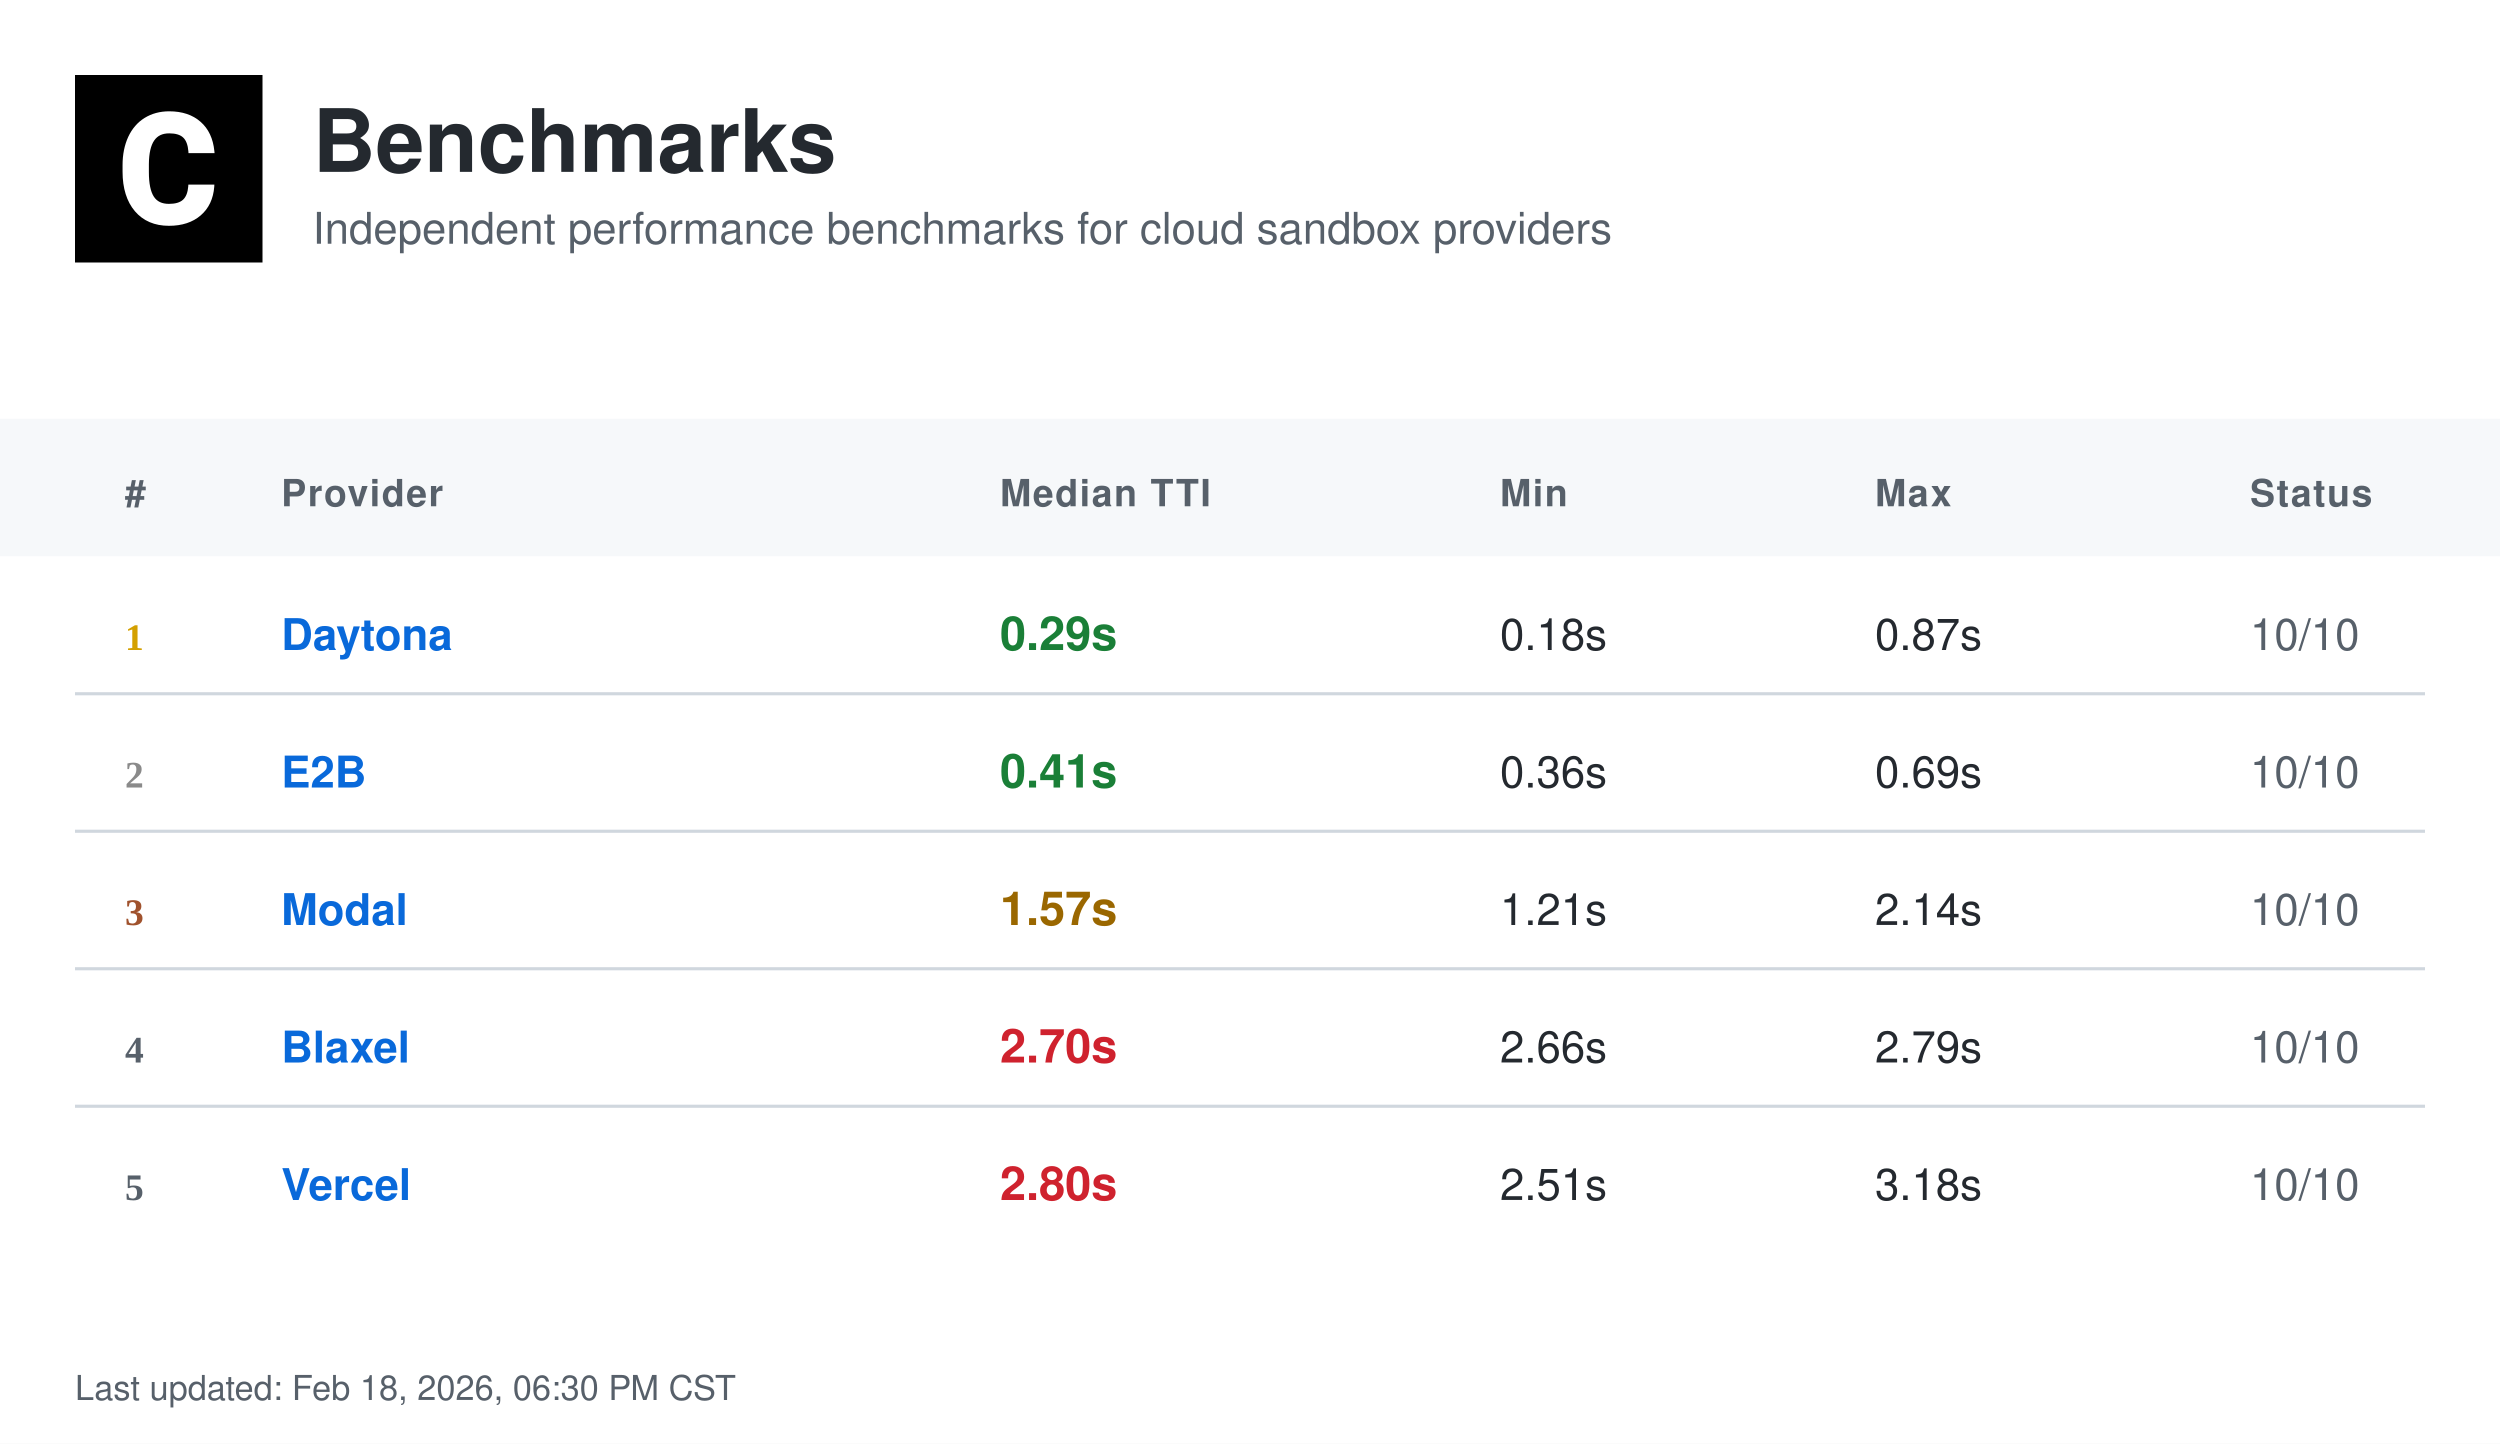
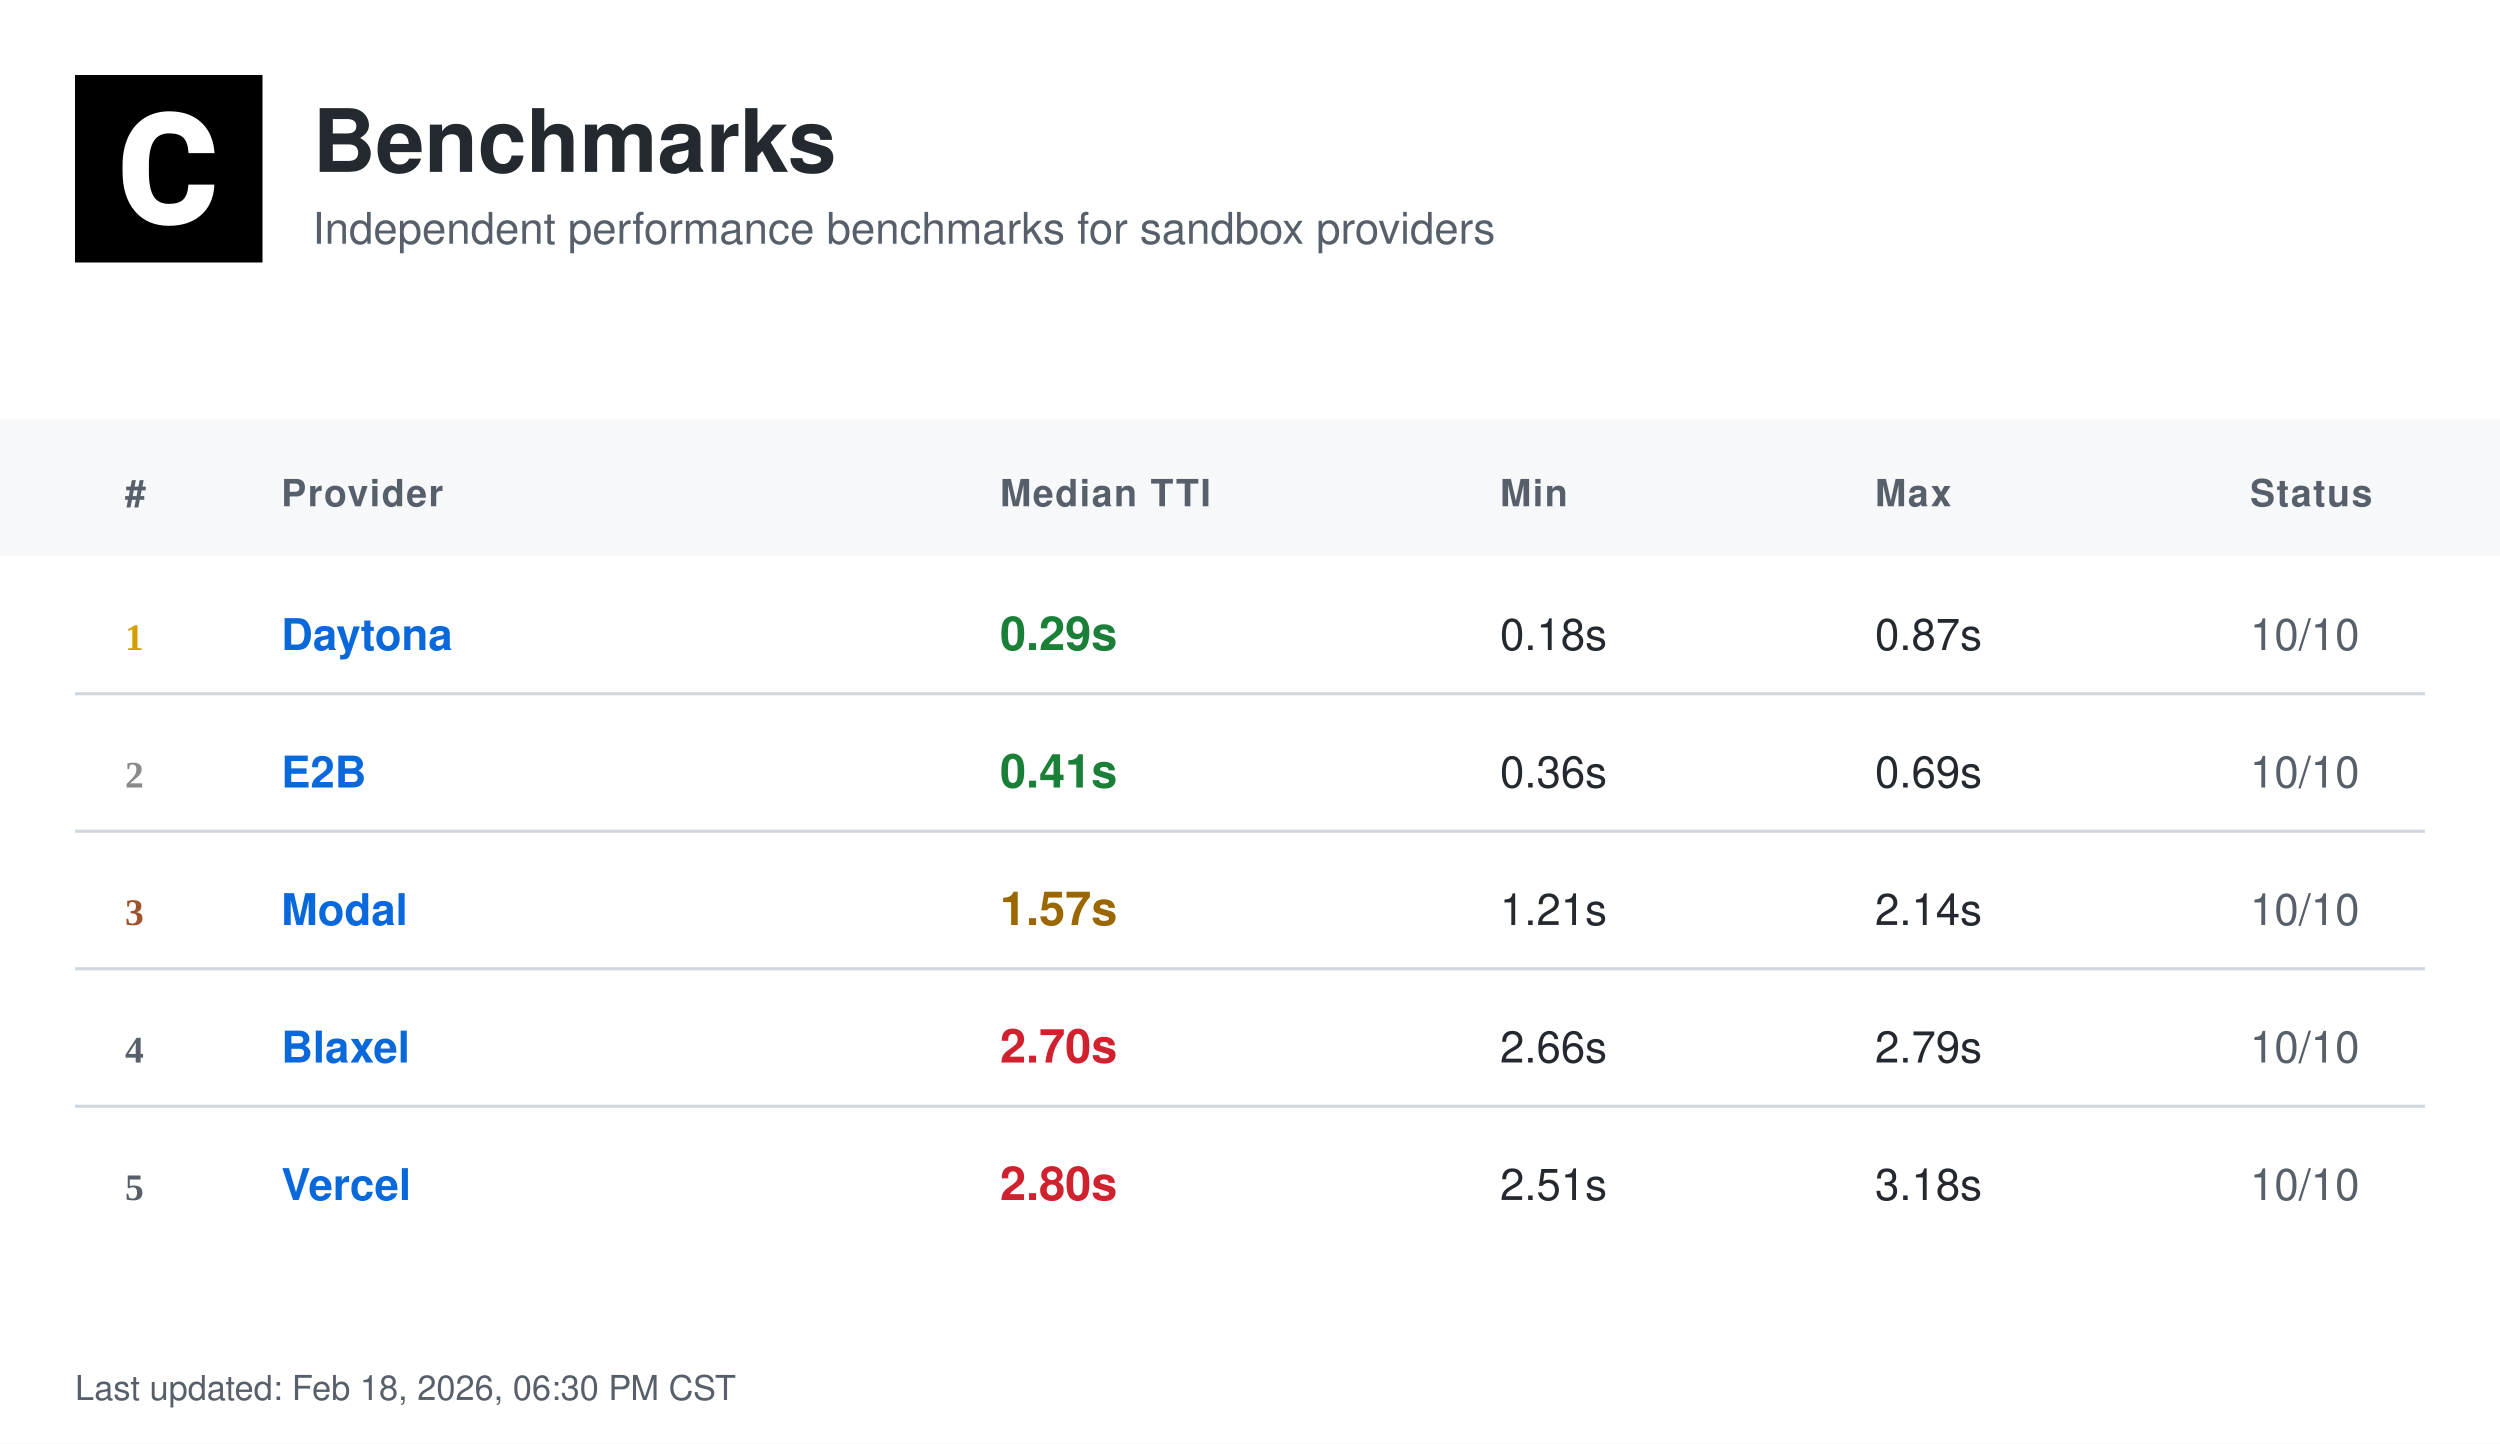
<svg xmlns="http://www.w3.org/2000/svg" width="800" height="462" viewBox="0 0 800 462">
  <defs>
    <linearGradient id="headerGrad" x1="0%" y1="0%" x2="100%" y2="100%">
      <stop offset="0%" style="stop-color:#f6f8fa;stop-opacity:1" />
      <stop offset="100%" style="stop-color:#ffffff;stop-opacity:1" />
    </linearGradient>
  </defs>
  <style>
    .bg { fill: #ffffff; }
    .header-bg { fill: url(#headerGrad); }
    .table-header-bg { fill: #f6f8fa; }
    .table-header { font: 600 12px -apple-system, BlinkMacSystemFont, 'Segoe UI', Helvetica, Arial, sans-serif; fill: #57606a; text-transform: uppercase; letter-spacing: 0.5px; }
    .row { font: 14px -apple-system, BlinkMacSystemFont, 'Segoe UI', Helvetica, Arial, sans-serif; fill: #24292f; }
    .rank { font-weight: 700; fill: #57606a; }
    .rank-1 { fill: #d4a000; }
    .rank-2 { fill: #8a8a8a; }
    .rank-3 { fill: #a0522d; }
    .provider { font-weight: 600; fill: #0969da; }
    .median { font-weight: 700; font-size: 15px; }
    .fast { fill: #1a7f37; }
    .medium { fill: #9a6700; }
    .slow { fill: #cf222e; }
    .status { fill: #57606a; }
    .divider { stroke: #d0d7de; stroke-width: 1; }
    .border { stroke: #d0d7de; stroke-width: 1; fill: none; }
    .timestamp { font: 11px -apple-system, BlinkMacSystemFont, 'Segoe UI', Helvetica, Arial, sans-serif; fill: #57606a; }
    .title { font: bold 28px -apple-system, BlinkMacSystemFont, 'Segoe UI', Helvetica, Arial, sans-serif; fill: #24292f; }
    .subtitle { font: 14px -apple-system, BlinkMacSystemFont, 'Segoe UI', Helvetica, Arial, sans-serif; fill: #57606a; }
    .logo { fill: #24292f; }
  </style>
  <rect class="bg" width="800" height="462" />
  <g transform="translate(24, 24)">
    <rect width="60" height="60" fill="#000000" />
    <g transform="scale(0.035) translate(0, 0)">
      <path fill="#ffffff" d="M1036.26,1002.28h237.87l-.93,19.09c-8.38,110.32-49.81,198.3-123.82,262.07-73.09,63.31-170.84,95.43-290.48,95.43-130.81,0-235.55-44.69-311.43-133.6-74.48-87.98-112.65-209.48-112.65-361.23v-60.51c0-96.83,17.7-183.41,51.68-257.43,34.91-74.95,85.19-133.61,149.89-173.63,64.7-40.04,140.12-60.52,225.3-60.52,117.77,0,214.13,32.12,286.29,95.9,72.62,63.3,114.98,153.61,126.15,267.67l1.86,19.08h-238.34l-.93-15.83c-4.65-59.11-20.95-101.94-47.95-127.08-27-25.6-69.83-38.17-127.08-38.17-61.91,0-107.06,20.95-137.33,65.17-31.65,45.15-47.94,117.77-48.87,215.53v74.48c0,102.41,15.36,177.83,45.62,223.91,28.86,44.22,74.01,65.63,137.79,65.63,58.19,0,101.48-12.57,128.95-38.17,26.99-25.14,43.29-66.1,47.48-121.5l.93-16.3Z" />
    </g>
  </g>
  <text class="title" x="100" y="55">Benchmarks</text>
-   <text class="subtitle" x="100" y="78">Independent performance benchmarks for cloud sandbox providers</text>
+   <text class="subtitle" x="100" y="78">Independent performance benchmarks for sandbox providers</text>
  <rect class="table-header-bg" y="134" width="800" height="44" />
  <text class="table-header" x="40" y="162">#</text>
  <text class="table-header" x="90" y="162">Provider</text>
  <text class="table-header" x="320" y="162">Median TTI</text>
  <text class="table-header" x="480" y="162">Min</text>
  <text class="table-header" x="600" y="162">Max</text>
  <text class="table-header" x="720" y="162">Status</text>
  <text class="rank rank-1" x="40" y="208">1</text>
  <text class="row provider" x="90" y="208">Daytona</text>
  <text class="row median fast" x="320" y="208">0.29s</text>
  <text class="row" x="480" y="208">0.18s</text>
  <text class="row" x="600" y="208">0.87s</text>
  <text class="row status" x="720" y="208">10/10</text>
  <line class="divider" x1="24" y1="222" x2="776" y2="222" />
  <text class="rank rank-2" x="40" y="252">2</text>
  <text class="row provider" x="90" y="252">E2B</text>
  <text class="row median fast" x="320" y="252">0.41s</text>
  <text class="row" x="480" y="252">0.36s</text>
  <text class="row" x="600" y="252">0.69s</text>
  <text class="row status" x="720" y="252">10/10</text>
  <line class="divider" x1="24" y1="266" x2="776" y2="266" />
  <text class="rank rank-3" x="40" y="296">3</text>
  <text class="row provider" x="90" y="296">Modal</text>
  <text class="row median medium" x="320" y="296">1.57s</text>
  <text class="row" x="480" y="296">1.21s</text>
  <text class="row" x="600" y="296">2.14s</text>
  <text class="row status" x="720" y="296">10/10</text>
  <line class="divider" x1="24" y1="310" x2="776" y2="310" />
  <text class="rank" x="40" y="340">4</text>
  <text class="row provider" x="90" y="340">Blaxel</text>
  <text class="row median slow" x="320" y="340">2.70s</text>
  <text class="row" x="480" y="340">2.66s</text>
  <text class="row" x="600" y="340">2.79s</text>
  <text class="row status" x="720" y="340">10/10</text>
  <line class="divider" x1="24" y1="354" x2="776" y2="354" />
  <text class="rank" x="40" y="384">5</text>
  <text class="row provider" x="90" y="384">Vercel</text>
  <text class="row median slow" x="320" y="384">2.80s</text>
  <text class="row" x="480" y="384">2.51s</text>
  <text class="row" x="600" y="384">3.18s</text>
  <text class="row status" x="720" y="384">10/10</text>
  <text class="timestamp" x="24" y="448">Last updated: Feb 18, 2026, 06:30 PM CST</text>
</svg>
